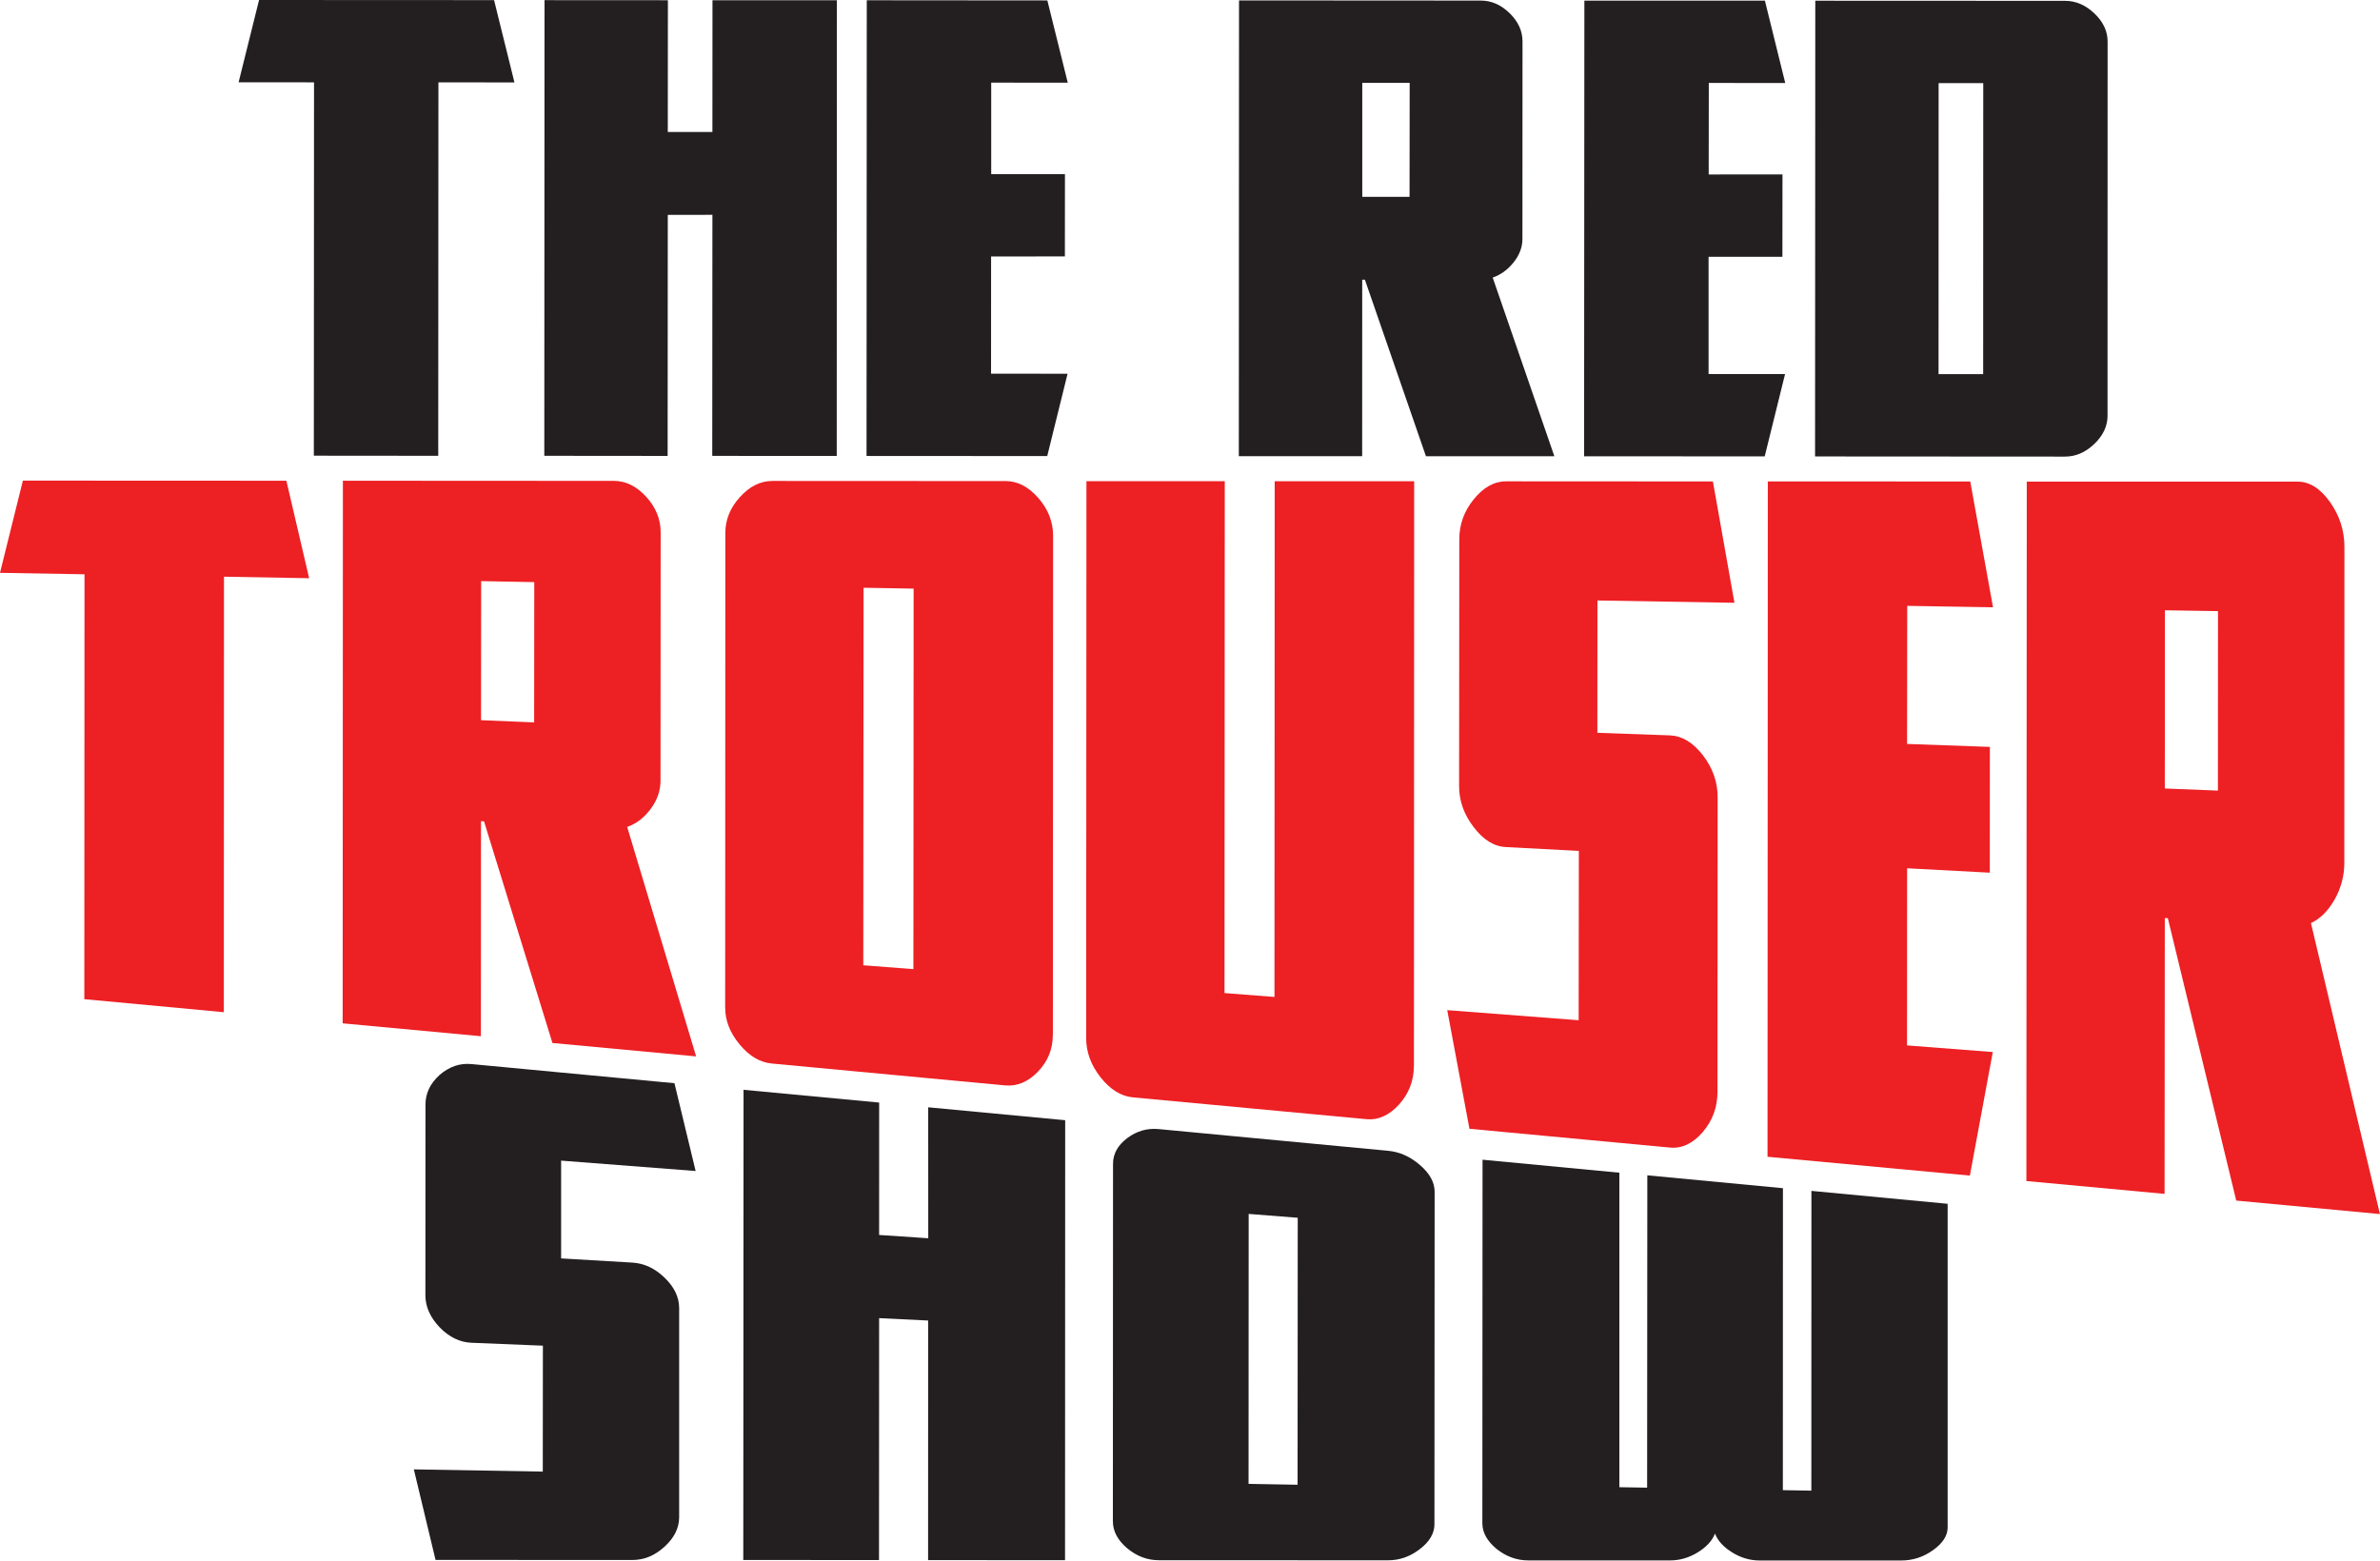
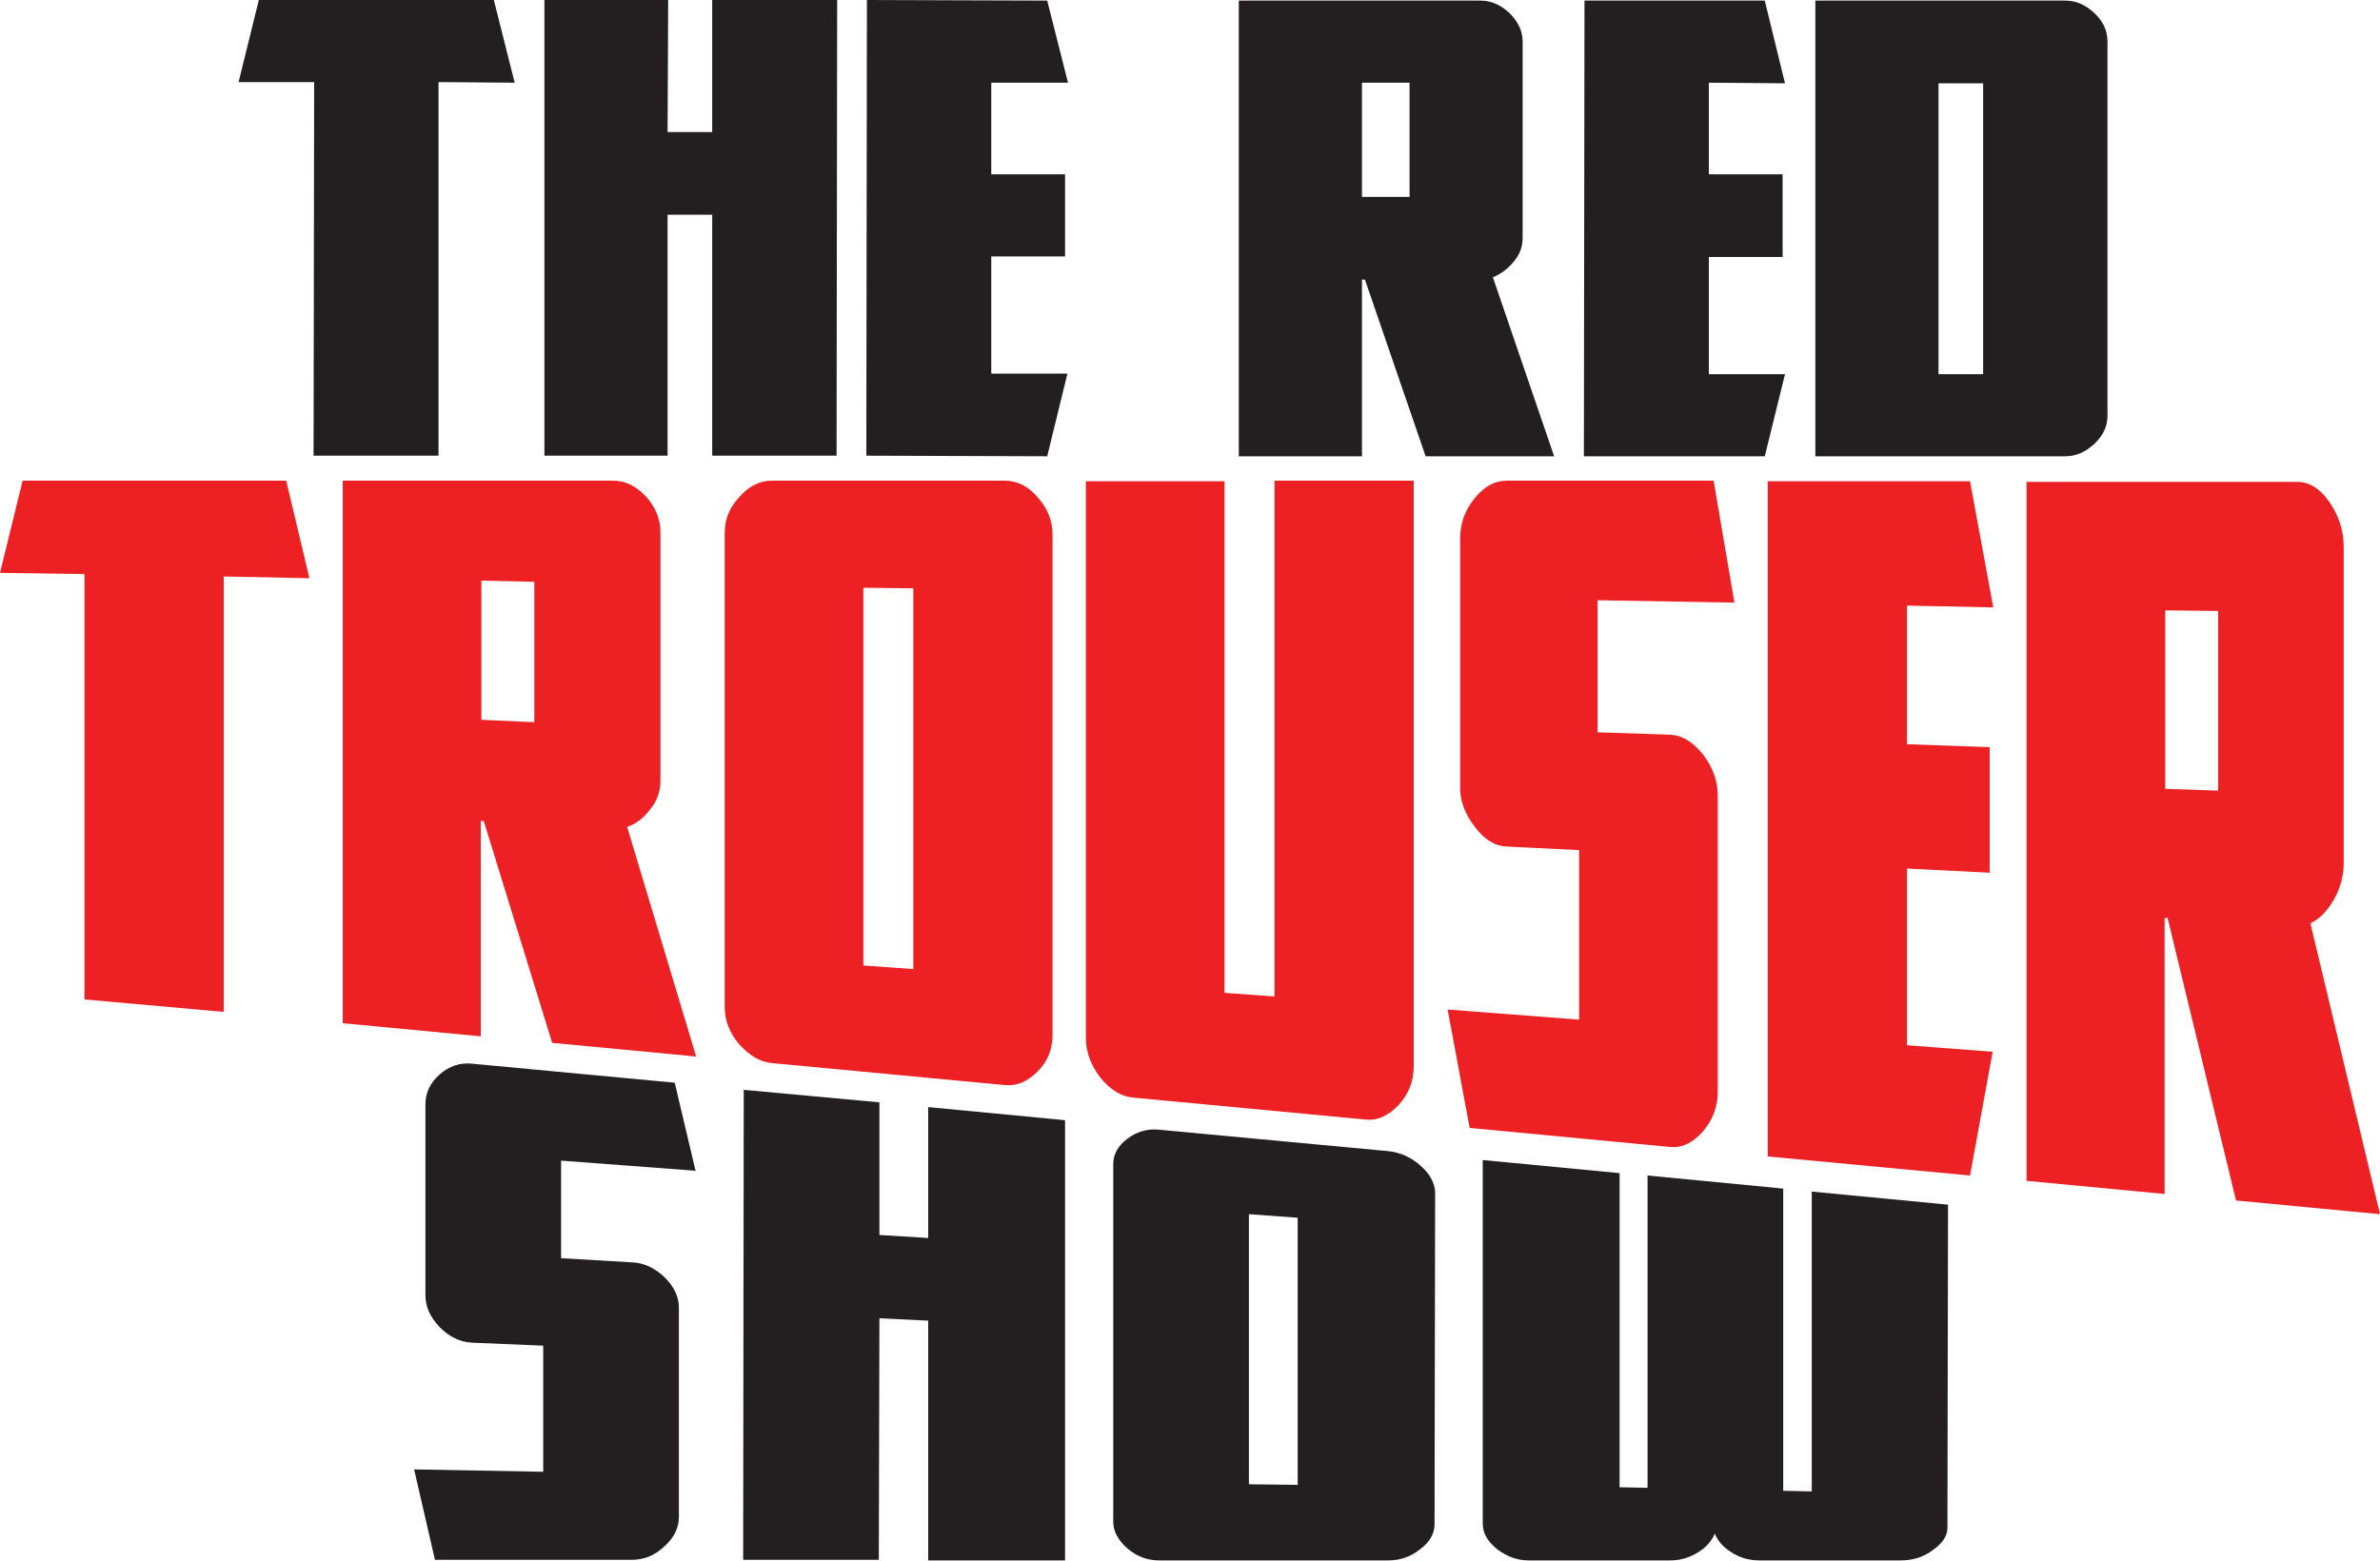
- <svg xmlns="http://www.w3.org/2000/svg" id="rts-logo" viewBox="0 0 628.3 412.03">
-   <defs>
-     <style>
-       .cls-1 {
-         fill: #ed2024;
-       }
- 
-       .cls-2 {
-         fill: #231f20;
-       }
-     </style>
-   </defs>
-   <polygon id="theT" class="cls-2" points="135.81 21.76 115.74 21.75 115.69 120.35 82.85 120.32 82.9 21.74 62.99 21.73 68.39 0 130.43 .03 135.81 21.76" />
-   <polygon id="theH" class="cls-2" points="220.89 120.39 188.03 120.37 188.07 56.72 176.29 56.74 176.25 120.38 143.69 120.35 143.75 .04 176.32 .06 176.29 34.85 188.07 34.85 188.09 .06 220.93 .06 220.89 120.39" />
-   <polygon id="theE" class="cls-2" points="281.83 98.68 276.46 120.42 228.76 120.39 228.82 .07 276.49 .11 281.88 21.83 261.67 21.82 261.67 45.97 281.14 45.98 281.12 67.71 261.64 67.72 261.63 98.67 281.83 98.68" />
-   <path id="redR" class="cls-2" d="m410.34,120.47h-33.9s-16.12-46.62-16.12-46.62h-.71s-.01,46.6-.01,46.6h-32.56s.05-120.34.05-120.34l63.79.04c2.83,0,5.37,1.1,7.66,3.34,2.26,2.22,3.4,4.71,3.39,7.46l-.02,52.13c0,2.18-.77,4.23-2.31,6.17-1.56,1.95-3.39,3.3-5.54,4.04l16.28,47.18Zm-38.23-68.5l.03-30.1h-12.51s0,30.1,0,30.1h12.48Z" />
-   <polygon id="redE" class="cls-2" points="471.24 98.77 465.87 120.5 418.19 120.48 418.26 .16 465.92 .17 471.29 21.92 451.11 21.9 451.08 46.07 470.56 46.05 470.54 67.8 451.05 67.8 451.05 98.76 471.24 98.77" />
-   <path id="redD" class="cls-2" d="m556.38,109.75c-.01,2.74-1.16,5.23-3.49,7.46-2.31,2.22-4.89,3.34-7.71,3.35l-66.02-.04.06-120.33,66.01.03c2.81.02,5.37,1.13,7.69,3.34,2.32,2.22,3.49,4.71,3.47,7.47l-.02,98.72Zm-32.84-10.96l.02-76.85h-11.78s-.02,76.84-.02,76.84h11.78Z" />
-   <polygon id="trouserT" class="cls-1" points="81.61 152.67 59.13 152.27 59.09 267.26 22.26 263.82 22.31 151.63 0 151.25 6.04 126.9 75.6 126.93 81.61 152.67" />
-   <path id="trouserR" class="cls-1" d="m183.78,278.93l-37.94-3.54-18.06-58.52-.8-.06-.03,56.79-36.49-3.4.06-143.27,71.49.04c3.19,0,6.01,1.4,8.57,4.18,2.54,2.79,3.83,5.93,3.83,9.39l-.04,65.46c.03,2.73-.86,5.27-2.61,7.61-1.75,2.34-3.81,3.91-6.19,4.73l18.2,60.58Zm-42.77-88.2l.03-37.03-14.02-.26-.03,36.72,14.03.58Z" />
-   <path id="trouserO" class="cls-1" d="m277.93,273.33c0,3.67-1.29,6.89-3.9,9.61-2.61,2.71-5.5,3.93-8.64,3.65l-61.57-5.77c-3.17-.28-6.02-1.97-8.57-5.06-2.55-3.06-3.83-6.32-3.81-9.79l.04-125.29c.02-3.48,1.29-6.62,3.86-9.44,2.55-2.82,5.4-4.25,8.54-4.25l61.58.03c3.17,0,6.05,1.49,8.64,4.46,2.61,2.98,3.9,6.3,3.91,9.97l-.06,131.9Zm-36.8-17.43l.06-100.48-13.22-.23-.07,99.68,13.23,1.02Z" />
-   <path id="trouserU" class="cls-1" d="m373.25,281.46c0,3.88-1.31,7.27-3.91,10.17-2.62,2.88-5.52,4.18-8.65,3.87l-61.57-5.75c-3.16-.28-6.01-2.06-8.57-5.28-2.54-3.23-3.82-6.69-3.81-10.39l.07-147.03h36.52s-.07,135.16-.07,135.16l13.19,1.02.06-136.17h36.82s-.06,154.41-.06,154.41Z" />
-   <path id="trouserS" class="cls-1" d="m457.86,159.16l-36.15-.61-.02,34.94,19.21.68c3.17.15,6.03,1.87,8.64,5.23,2.6,3.38,3.91,7.09,3.9,11.11l-.04,77.79c0,4.04-1.3,7.57-3.9,10.63-2.6,3-5.5,4.38-8.64,4.07l-52.94-4.96-5.86-31.32,34.69,2.66.05-44.71-19.23-1.01c-3.16-.15-6.01-1.92-8.55-5.29-2.57-3.35-3.85-6.98-3.83-10.86l.05-65.12c0-3.89,1.26-7.42,3.82-10.56,2.56-3.16,5.41-4.75,8.54-4.74l54.59.03,5.69,32.05Z" />
-   <polygon id="trouserE" class="cls-1" points="526.08 277.78 520.03 310.4 466.61 305.43 466.69 127.12 520.13 127.13 526.14 160.35 503.49 159.97 503.45 196.43 525.31 197.21 525.29 230.42 503.46 229.26 503.44 276.03 526.08 277.78" />
-   <path id="trouserR-2" data-name="trouserR" class="cls-1" d="m628.3,320.56l-37.95-3.56-18.06-74.57-.8-.03-.06,72.83-36.48-3.39.1-184.68h71.49c3.16.03,6.01,1.8,8.54,5.37,2.54,3.55,3.83,7.54,3.83,11.92l-.03,83.4c0,3.49-.9,6.74-2.61,9.75-1.74,3-3.81,5.04-6.2,6.12l18.21,76.84Zm-42.79-111.8l.02-47.4-14.01-.22-.03,47.05,14.02.56Z" />
-   <path id="showS" class="cls-2" d="m183.63,309.19l-35.5-2.74v25.82s18.85,1.11,18.85,1.11c3.1.19,5.93,1.52,8.48,3.99,2.56,2.47,3.83,5.14,3.83,8.02v55.22c-.01,2.88-1.31,5.47-3.88,7.79-2.53,2.33-5.36,3.5-8.46,3.5l-51.97-.02-5.73-23.91,34.04.59.03-33.25-18.86-.77c-3.1-.13-5.9-1.5-8.41-4.09-2.47-2.6-3.74-5.41-3.75-8.42l.02-50.38c.01-3.01,1.27-5.62,3.77-7.85,2.52-2.17,5.32-3.14,8.41-2.84l53.55,5.05,5.59,23.18Z" />
-   <polygon id="showH" class="cls-2" points="281.16 411.95 245.01 411.93 245.02 348.67 232.08 348.04 232.05 411.92 196.22 411.89 196.29 287.75 232.09 291.12 232.08 326.08 245.05 326.95 245.04 292.37 281.2 295.78 281.16 411.95" />
-   <path id="showO" class="cls-2" d="m378.69,402.38c0,2.45-1.27,4.66-3.83,6.62-2.57,1.99-5.39,2.99-8.47,2.98l-60.45-.02c-3.1,0-5.9-1.08-8.4-3.18-2.5-2.13-3.76-4.51-3.75-7.14l.04-94.35c0-2.62,1.25-4.9,3.76-6.79,2.51-1.88,5.29-2.68,8.37-2.37l60.45,5.72c3.11.28,5.9,1.56,8.47,3.78,2.57,2.22,3.83,4.54,3.85,6.98l-.05,87.77Zm-36.14-10.35l.04-70.49-12.95-1.02-.03,71.28,12.94.23Z" />
-   <path id="showW" class="cls-2" d="m514.16,403.37c-.03,2.15-1.31,4.12-3.86,5.93-2.55,1.84-5.38,2.74-8.46,2.73h-37.28c-2.55,0-4.98-.7-7.26-2.12-2.3-1.42-3.83-3.09-4.56-4.99-.72,1.9-2.26,3.55-4.56,4.97-2.3,1.41-4.73,2.12-7.27,2.12h-37.43c-3.09,0-5.87-1.03-8.39-3.03-2.49-2.07-3.74-4.3-3.76-6.73l.05-96.04,36.12,3.43v83.04s7.33.12,7.33.12l.05-82.47,35.8,3.4-.02,79.73,7.52.13.02-79.15,35.96,3.41v85.54Z" />
+ <svg xmlns="http://www.w3.org/2000/svg" version="1.1" id="rts-logo" x="0px" y="0px" viewBox="0 0 400 262.3" style="enable-background:new 0 0 400 262.3;" xml:space="preserve">
+   <style type="text/css">
+ 	.st0{fill:#231F20;}
+ 	.st1{fill:#ED2024;}
+ </style>
+   <polygon id="theT" class="st0" points="86.5,13.9 73.7,13.8 73.7,76.6 52.7,76.6 52.8,13.8 40.1,13.8 43.5,0 83,0 " />
+   <polygon id="theH" class="st0" points="140.6,76.6 119.7,76.6 119.7,36.1 112.2,36.1 112.2,76.6 91.5,76.6 91.5,0 112.3,0   112.2,22.2 119.7,22.2 119.7,0 140.7,0 " />
+   <polygon id="theE" class="st0" points="179.4,62.8 176,76.7 145.6,76.6 145.7,0 176,0.1 179.5,13.9 166.6,13.9 166.6,29.3 179,29.3   179,43.1 166.6,43.1 166.6,62.8 " />
+   <path id="redR" class="st0" d="M261.2,76.7h-21.6L229.4,47h-0.5l0,29.7h-20.7l0-76.6l40.6,0c1.8,0,3.4,0.7,4.9,2.1  c1.4,1.4,2.2,3,2.2,4.7l0,33.2c0,1.4-0.5,2.7-1.5,3.9c-1,1.2-2.2,2.1-3.5,2.6L261.2,76.7L261.2,76.7z M236.9,33.1l0-19.2h-8v19.2  H236.9z" />
+   <polygon id="redE" class="st0" points="300,62.9 296.6,76.7 266.2,76.7 266.3,0.1 296.6,0.1 300,14 287.2,13.9 287.2,29.3   299.6,29.3 299.6,43.2 287.2,43.2 287.2,62.9 " />
+   <path id="redD" class="st0" d="M354.2,69.9c0,1.7-0.7,3.3-2.2,4.7c-1.5,1.4-3.1,2.1-4.9,2.1l-42,0l0-76.6l42,0  c1.8,0,3.4,0.7,4.9,2.1c1.5,1.4,2.2,3,2.2,4.8L354.2,69.9L354.2,69.9z M333.3,62.9l0-48.9h-7.5l0,48.9L333.3,62.9L333.3,62.9z" />
+   <polygon id="trouserT" class="st1" points="52,97.2 37.6,96.9 37.6,170.1 14.2,168 14.2,96.5 0,96.3 3.8,80.8 48.1,80.8 " />
+   <path id="trouserR" class="st1" d="M117,177.6l-24.2-2.3l-11.5-37.3l-0.5,0l0,36.2L57.6,172l0-91.2l45.5,0c2,0,3.8,0.9,5.5,2.7  c1.6,1.8,2.4,3.8,2.4,6l0,41.7c0,1.7-0.5,3.4-1.7,4.8c-1.1,1.5-2.4,2.5-3.9,3L117,177.6L117,177.6z M89.8,121.4l0-23.6l-8.9-0.2  l0,23.4L89.8,121.4L89.8,121.4z" />
+   <path id="trouserO" class="st1" d="M176.9,174c0,2.3-0.8,4.4-2.5,6.1c-1.7,1.7-3.5,2.5-5.5,2.3l-39.2-3.7c-2-0.2-3.8-1.3-5.5-3.2  c-1.6-1.9-2.4-4-2.4-6.2l0-79.8c0-2.2,0.8-4.2,2.5-6c1.6-1.8,3.4-2.7,5.4-2.7l39.2,0c2,0,3.9,0.9,5.5,2.8c1.7,1.9,2.5,4,2.5,6.3  L176.9,174L176.9,174z M153.5,162.9l0-64l-8.4-0.1l0,63.5L153.5,162.9L153.5,162.9z" />
+   <path id="trouserU" class="st1" d="M237.6,179.2c0,2.5-0.8,4.6-2.5,6.5c-1.7,1.8-3.5,2.7-5.5,2.5l-39.2-3.7c-2-0.2-3.8-1.3-5.5-3.4  c-1.6-2.1-2.4-4.3-2.4-6.6l0-93.6h23.3l0,86l8.4,0.6l0-86.7h23.4L237.6,179.2L237.6,179.2z" />
+   <path id="trouserS" class="st1" d="M291.5,101.3l-23-0.4l0,22.2l12.2,0.4c2,0.1,3.8,1.2,5.5,3.3c1.7,2.2,2.5,4.5,2.5,7.1l0,49.5  c0,2.6-0.8,4.8-2.5,6.8c-1.7,1.9-3.5,2.8-5.5,2.6l-33.7-3.2l-3.7-19.9l22.1,1.7l0-28.5l-12.2-0.6c-2-0.1-3.8-1.2-5.4-3.4  c-1.6-2.1-2.5-4.4-2.4-6.9l0-41.5c0-2.5,0.8-4.7,2.4-6.7c1.6-2,3.4-3,5.4-3l34.8,0L291.5,101.3L291.5,101.3z" />
+   <polygon id="trouserE" class="st1" points="334.9,176.8 331.1,197.6 297.1,194.4 297.1,80.9 331.1,80.9 335,102.1 320.5,101.8   320.5,125.1 334.4,125.6 334.4,146.7 320.5,146 320.5,175.7 " />
+   <path id="trouserR-2" class="st1" d="M400,204.1l-24.2-2.3l-11.5-47.5l-0.5,0l0,46.4l-23.2-2.2L340.6,81h45.5c2,0,3.8,1.1,5.4,3.4  c1.6,2.3,2.4,4.8,2.4,7.6l0,53.1c0,2.2-0.6,4.3-1.7,6.2c-1.1,1.9-2.4,3.2-3.9,3.9L400,204.1L400,204.1z M372.8,132.9l0-30.2  l-8.9-0.1l0,30L372.8,132.9L372.8,132.9z" />
+   <path id="showS" class="st0" d="M116.9,196.8l-22.6-1.7v16.4l12,0.7c2,0.1,3.8,1,5.4,2.5c1.6,1.6,2.4,3.3,2.4,5.1V255  c0,1.8-0.8,3.5-2.5,5c-1.6,1.5-3.4,2.2-5.4,2.2l-33.1,0L69.6,247l21.7,0.4l0-21.2l-12-0.5c-2-0.1-3.8-1-5.4-2.6  c-1.6-1.7-2.4-3.4-2.4-5.4l0-32.1c0-1.9,0.8-3.6,2.4-5c1.6-1.4,3.4-2,5.4-1.8l34.1,3.2L116.9,196.8L116.9,196.8z" />
+   <polygon id="showH" class="st0" points="179,262.3 156,262.3 156,222 147.8,221.6 147.7,262.2 124.9,262.2 125,183.2 147.8,185.3   147.8,207.6 156,208.1 156,186.1 179,188.3 " />
+   <path id="showO" class="st0" d="M241.1,256.2c0,1.6-0.8,3-2.4,4.2c-1.6,1.3-3.4,1.9-5.4,1.9l-38.5,0c-2,0-3.8-0.7-5.3-2  c-1.6-1.4-2.4-2.9-2.4-4.5l0-60.1c0-1.7,0.8-3.1,2.4-4.3c1.6-1.2,3.4-1.7,5.3-1.5l38.5,3.6c2,0.2,3.8,1,5.4,2.4  c1.6,1.4,2.4,2.9,2.5,4.4L241.1,256.2L241.1,256.2z M218.1,249.6l0-44.9l-8.2-0.6l0,45.4L218.1,249.6L218.1,249.6z" />
+   <path id="showW" class="st0" d="M327.3,256.8c0,1.4-0.8,2.6-2.5,3.8c-1.6,1.2-3.4,1.7-5.4,1.7h-23.7c-1.6,0-3.2-0.4-4.6-1.3  c-1.5-0.9-2.4-2-2.9-3.2c-0.5,1.2-1.4,2.3-2.9,3.2c-1.5,0.9-3,1.3-4.6,1.3h-23.8c-2,0-3.7-0.7-5.3-1.9c-1.6-1.3-2.4-2.7-2.4-4.3  l0-61.1l23,2.2V250l4.7,0.1l0-52.5l22.8,2.2l0,50.8l4.8,0.1l0-50.4l22.9,2.2L327.3,256.8L327.3,256.8z" />
</svg>
